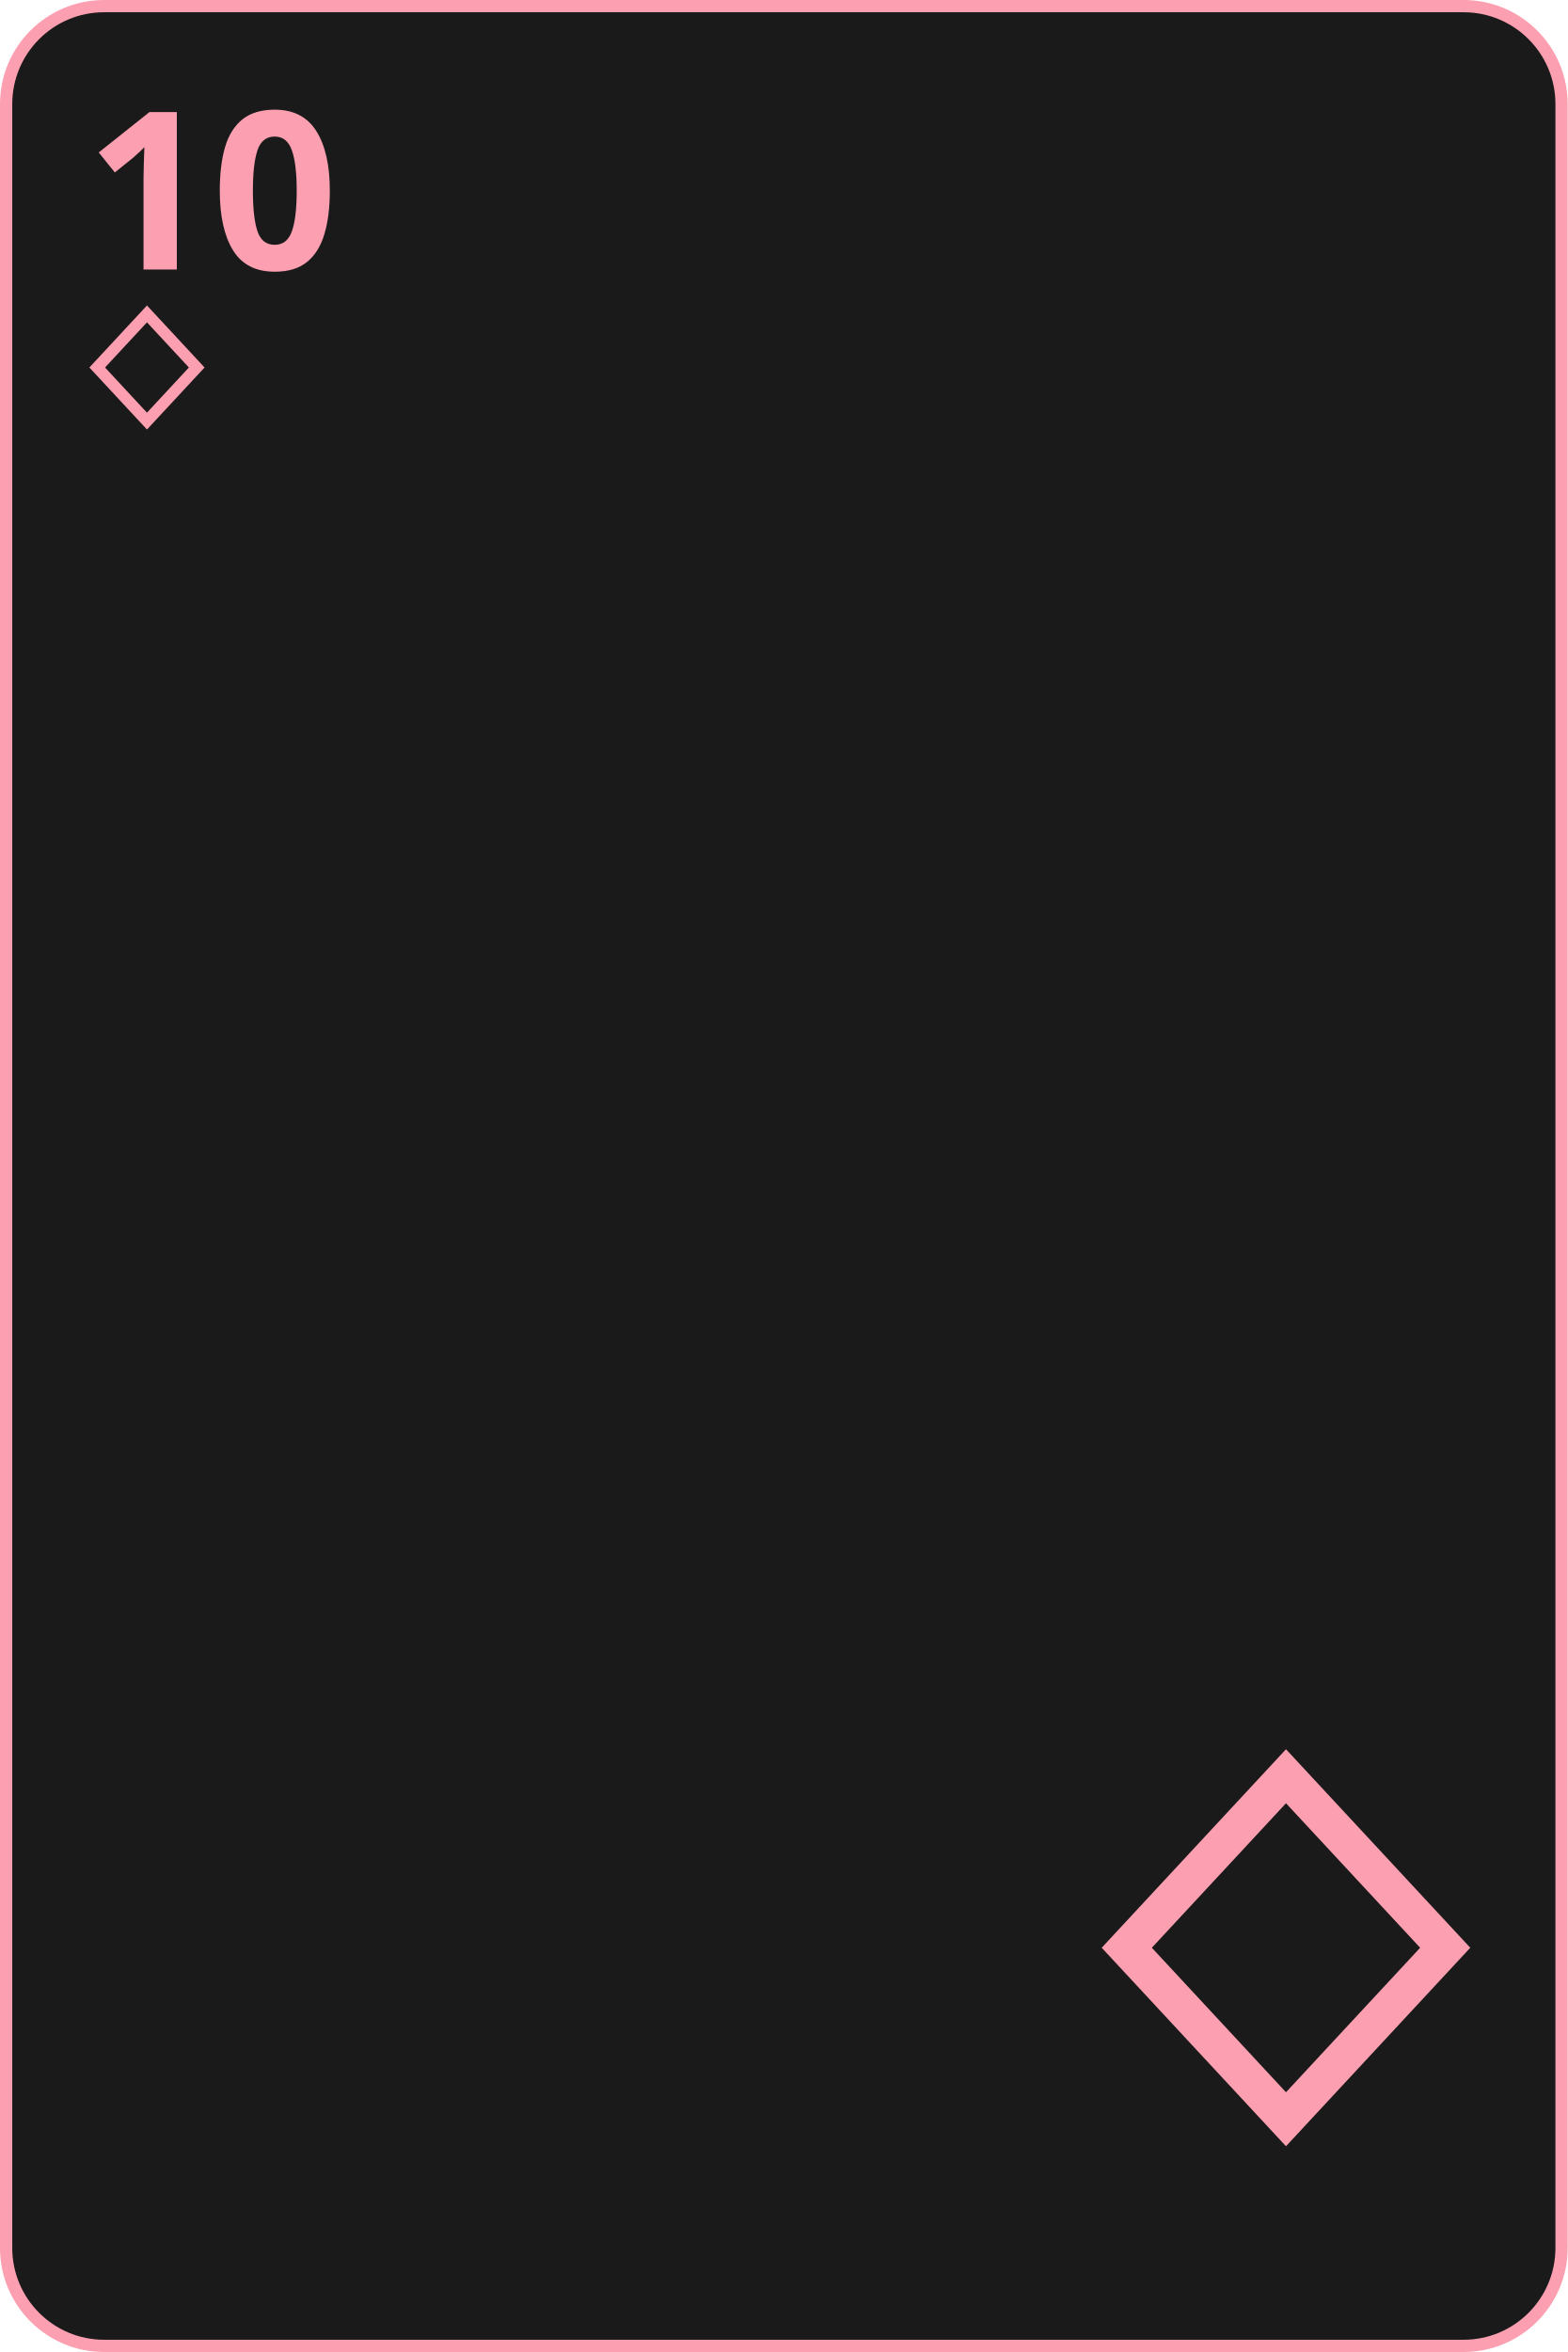
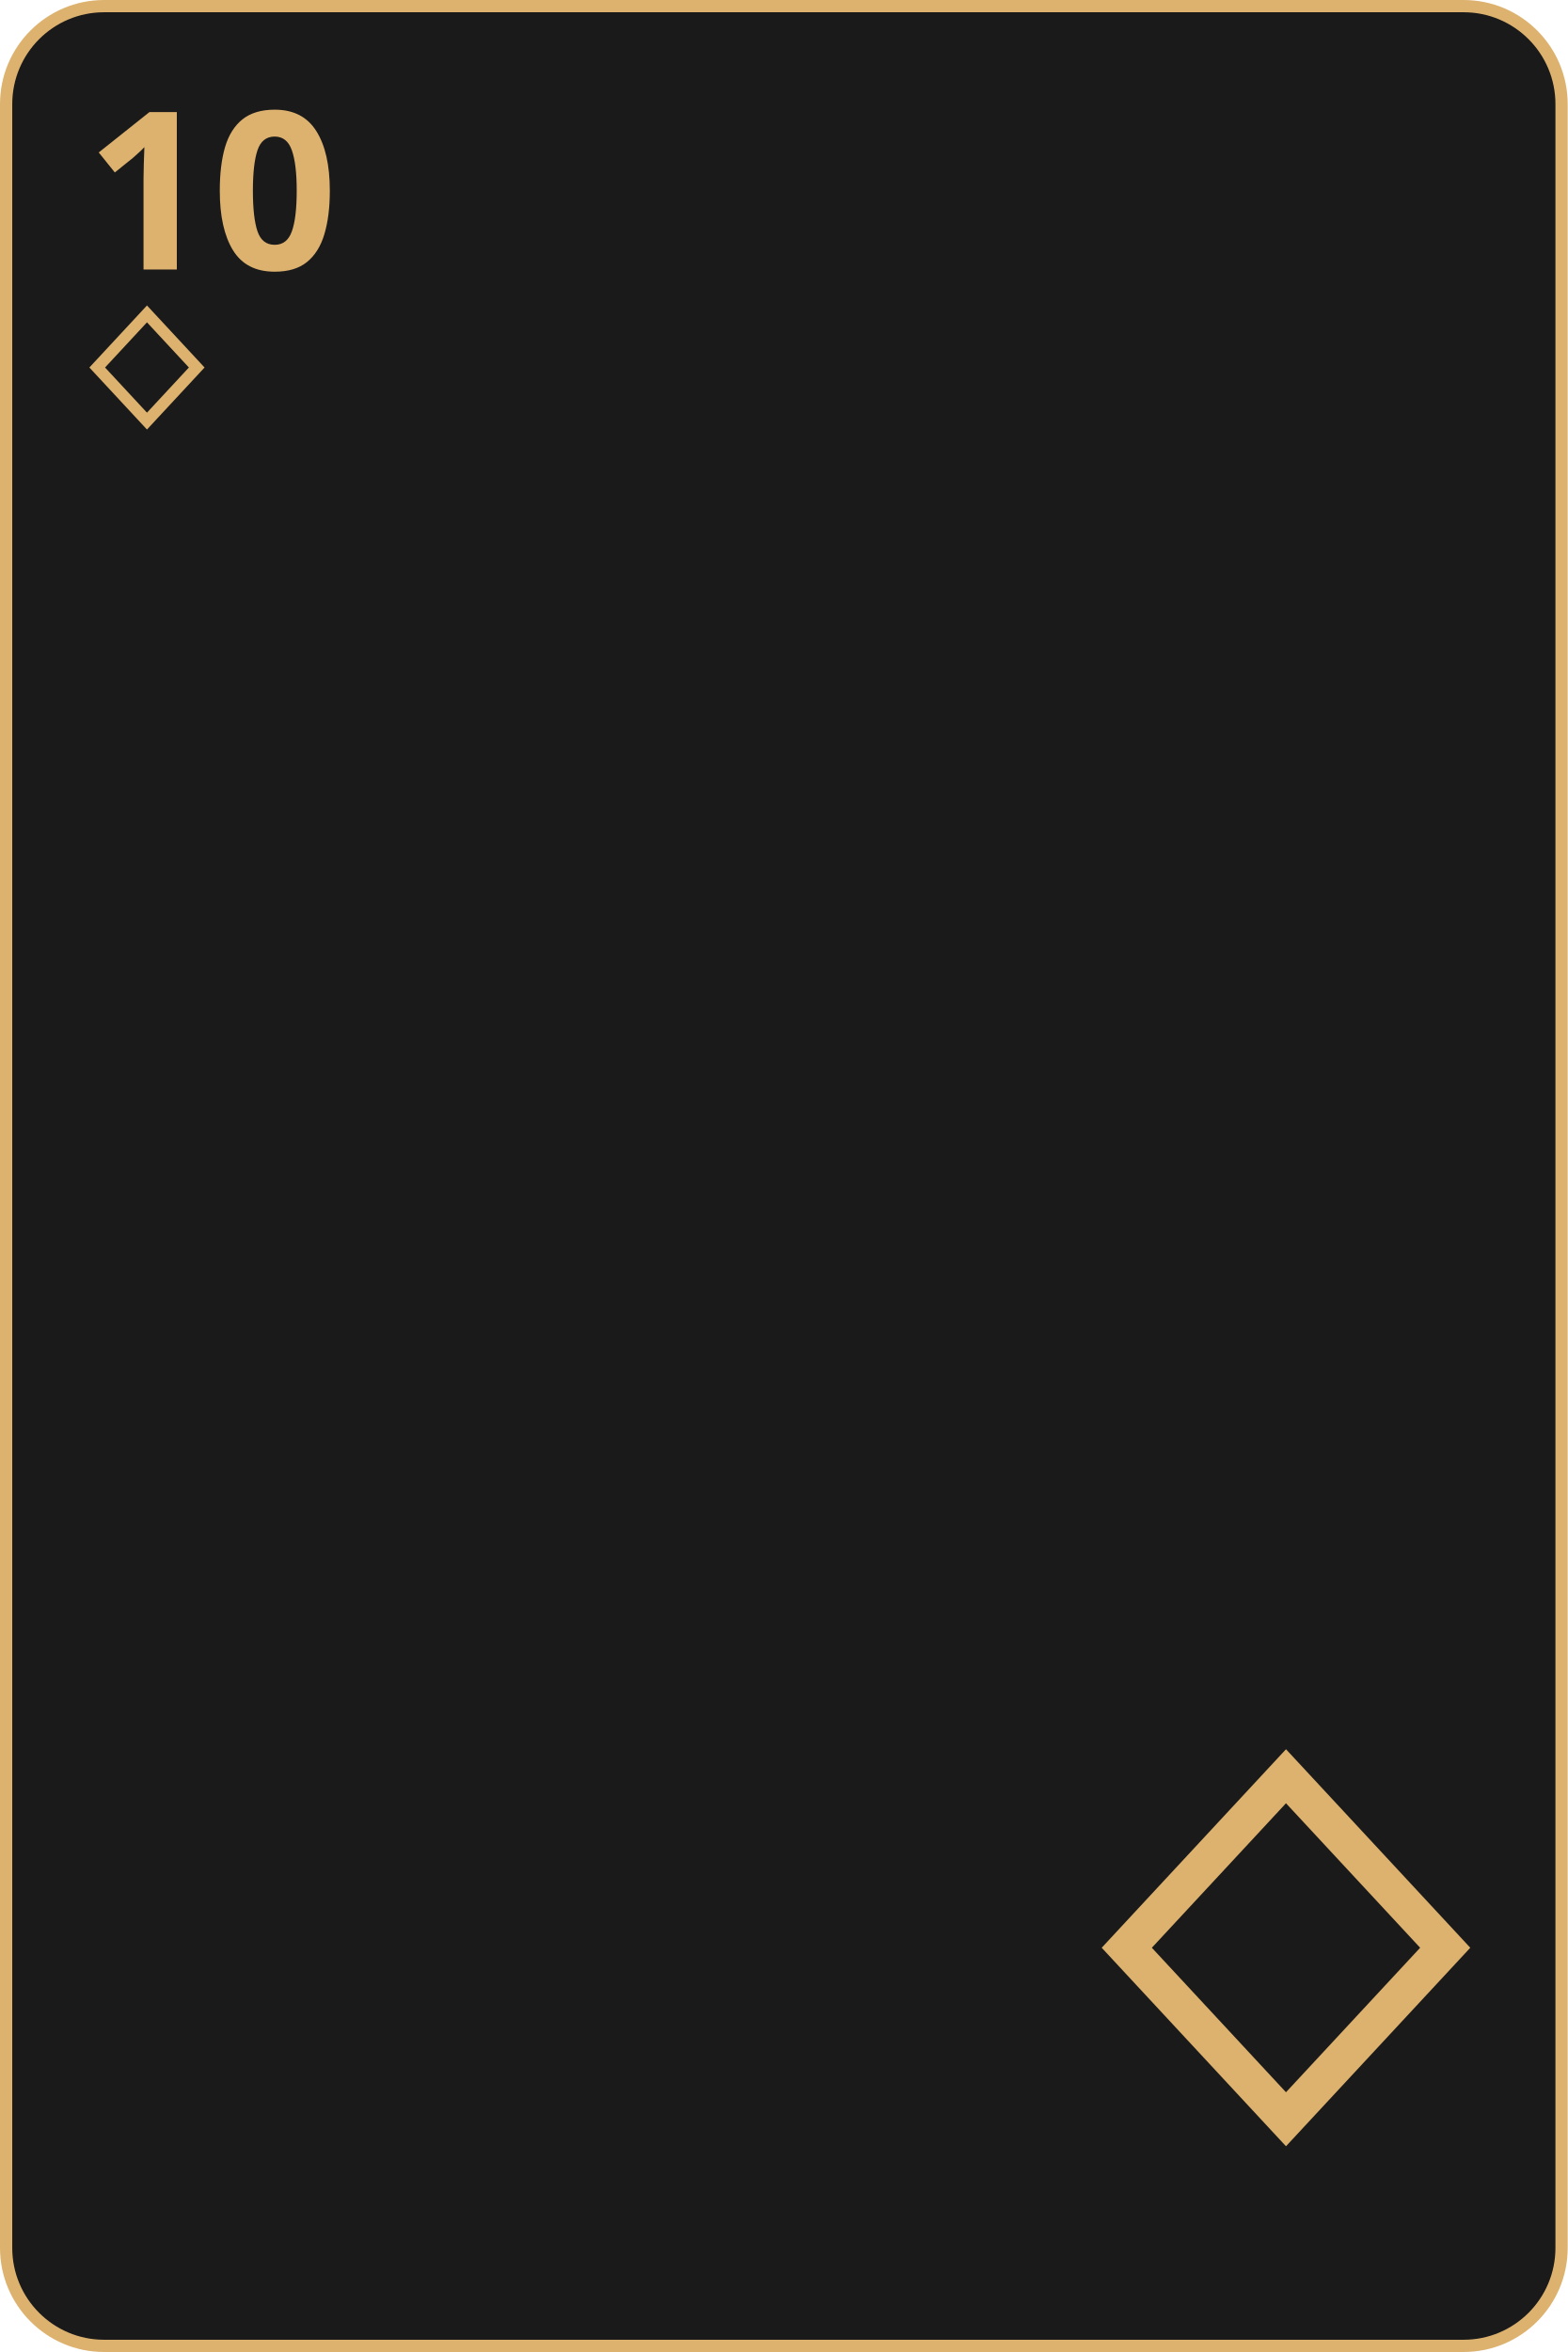
<svg xmlns="http://www.w3.org/2000/svg" width="256" height="384" viewBox="0 0 256 384">
-   <rect x="1" y="1" width="254" height="382" rx="16" ry="16" fill="#1a1a1a" stroke="#fb9fb1" stroke-width="2" />
-   <text x="14" y="44" font-family="Fira Mono" font-size="36" font-weight="700" fill="#fb9fb1">10</text>
+   <rect x="1" y="1" width="254" height="382" rx="16" ry="16" fill="#1a1a1a" stroke="#ddb26f" stroke-width="2" />
+   <text x="14" y="44" font-family="Fira Mono" font-size="36" font-weight="700" fill="#ddb26f">10</text>
  <g transform="translate(14 50) scale(0.625)">
-     <path d="M16,2 L 29,16 L 16,30 L 3,16 Z" fill="none" stroke="#fb9fb1" stroke-width="3" />
+     <path d="M16,2 L 29,16 L 16,30 L 3,16 Z" fill="none" stroke="#ddb26f" stroke-width="3" />
  </g>
  <g transform="translate(178 286) scale(2)">
-     <path d="M16,2 L 29,16 L 16,30 L 3,16 Z" fill="none" stroke="#fb9fb1" stroke-width="3" />
+     <path d="M16,2 L 29,16 L 16,30 L 3,16 Z" fill="none" stroke="#ddb26f" stroke-width="3" />
  </g>
</svg>
